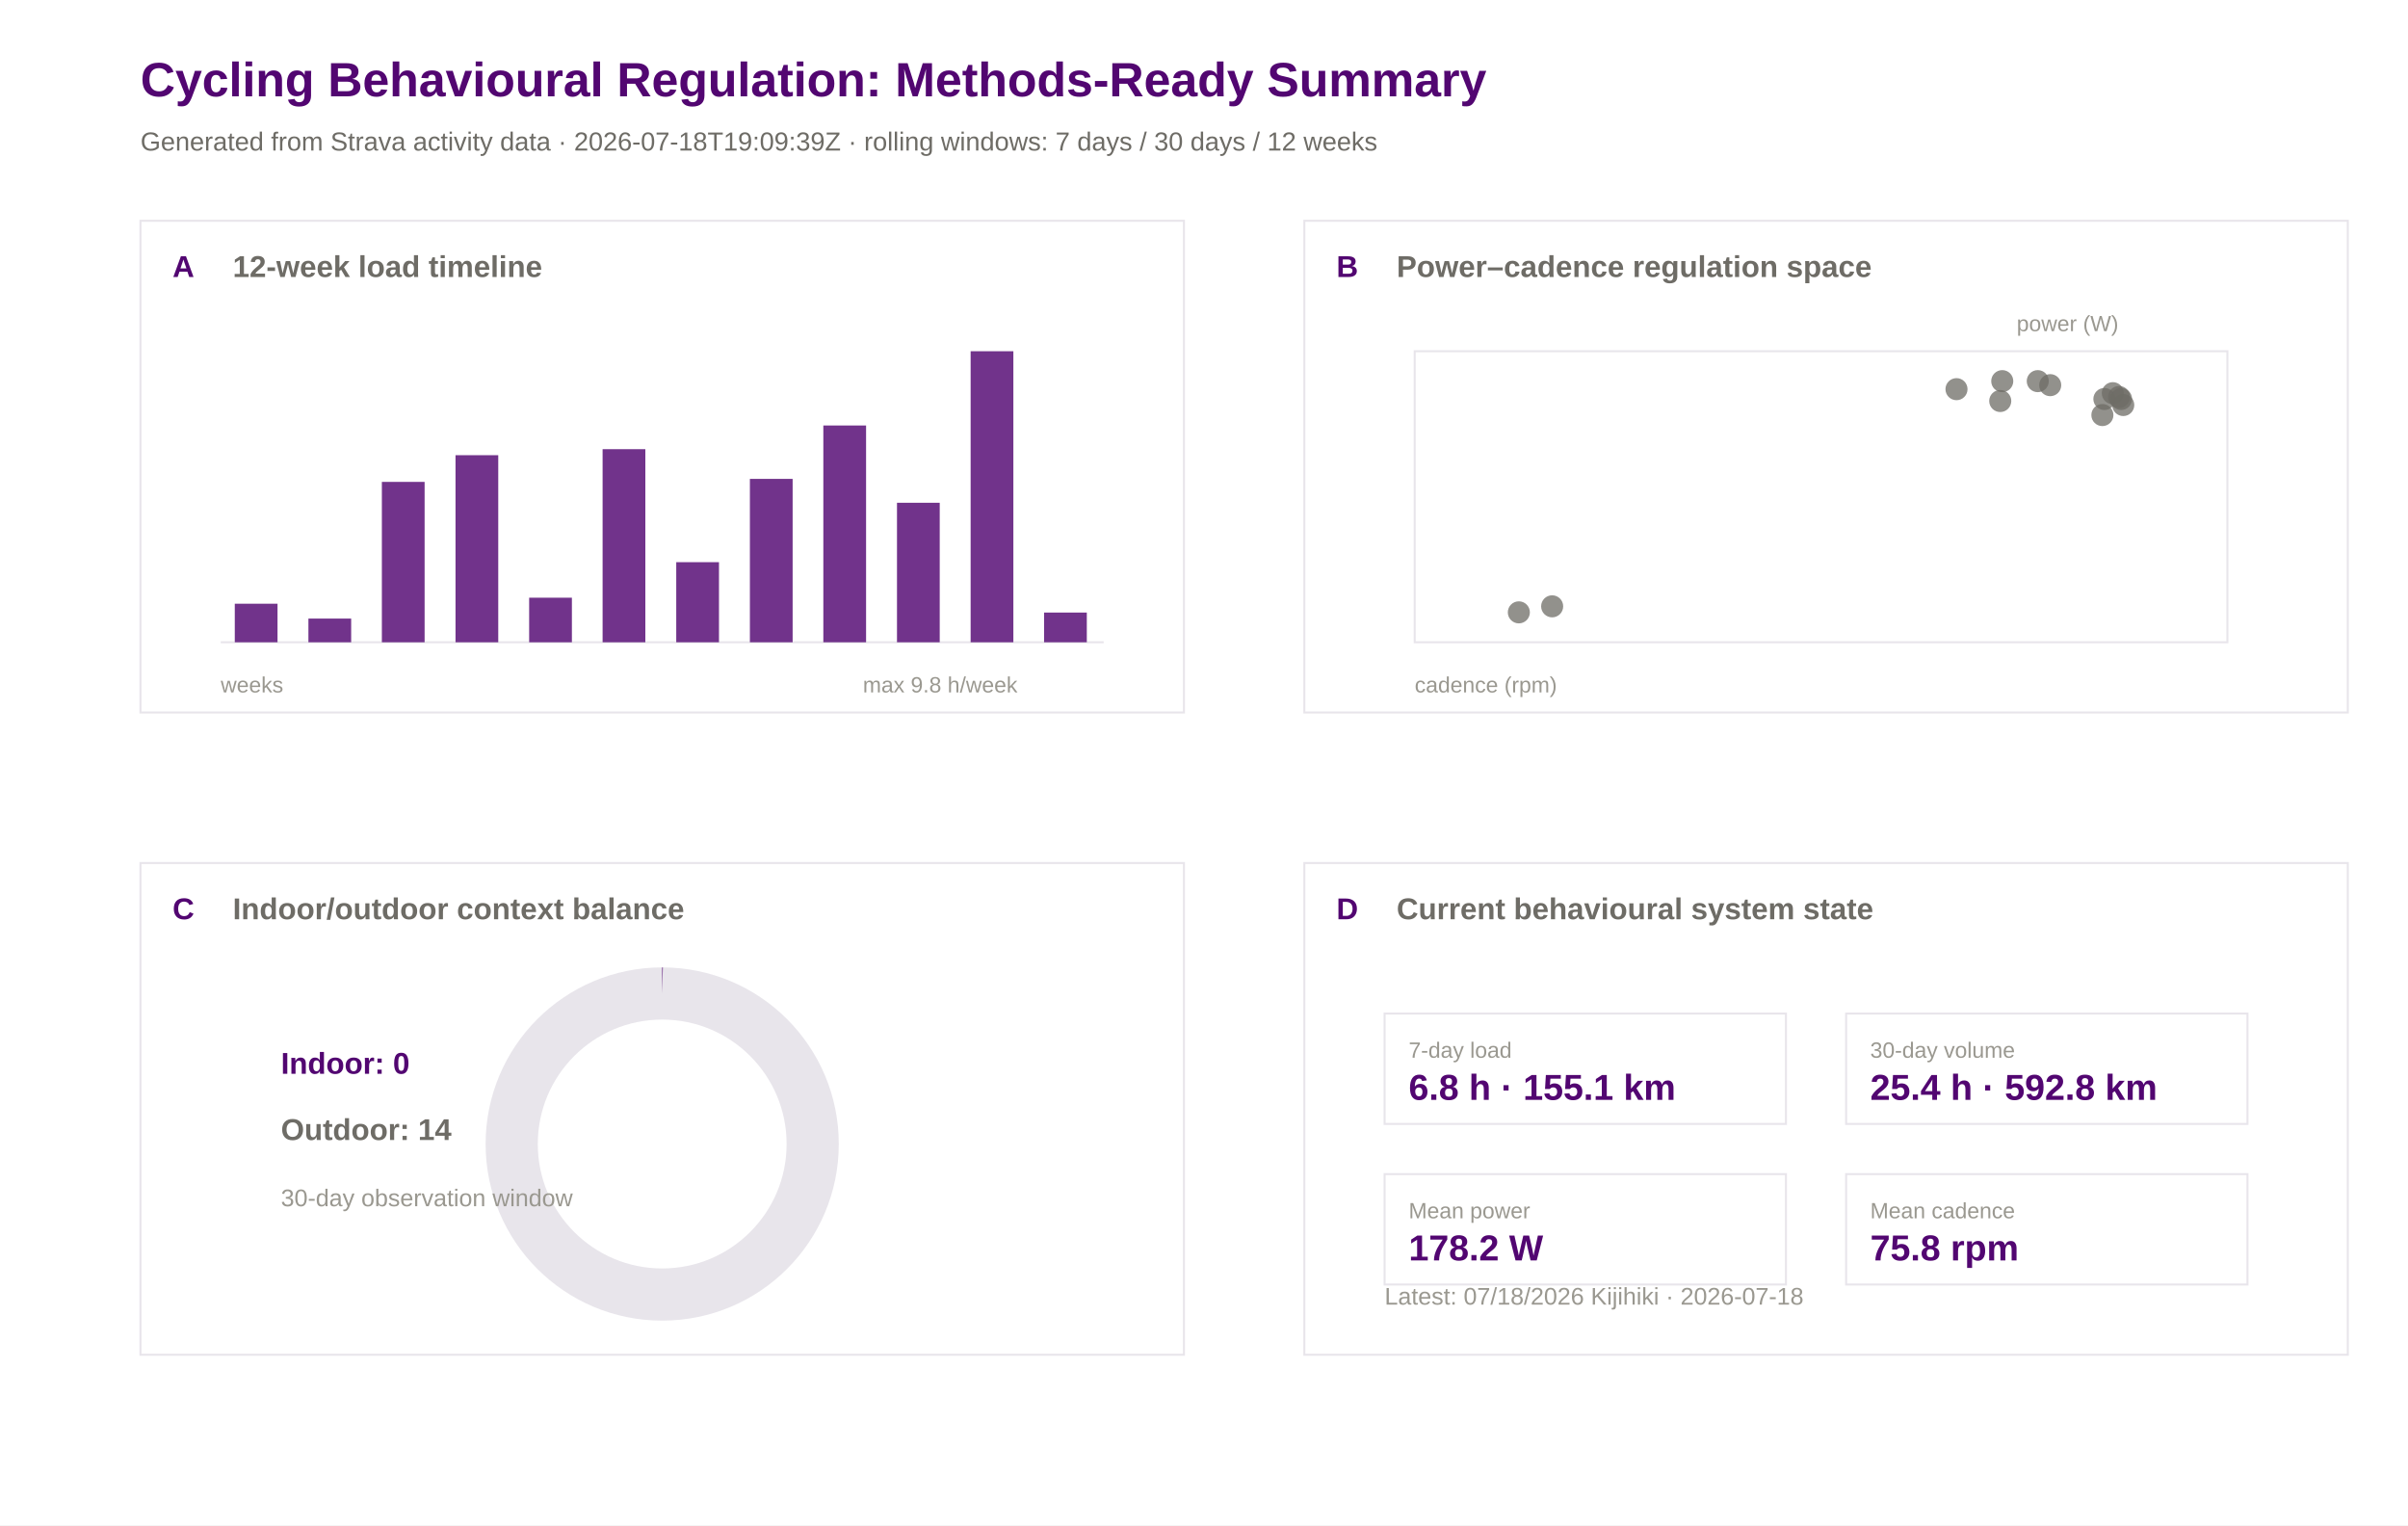
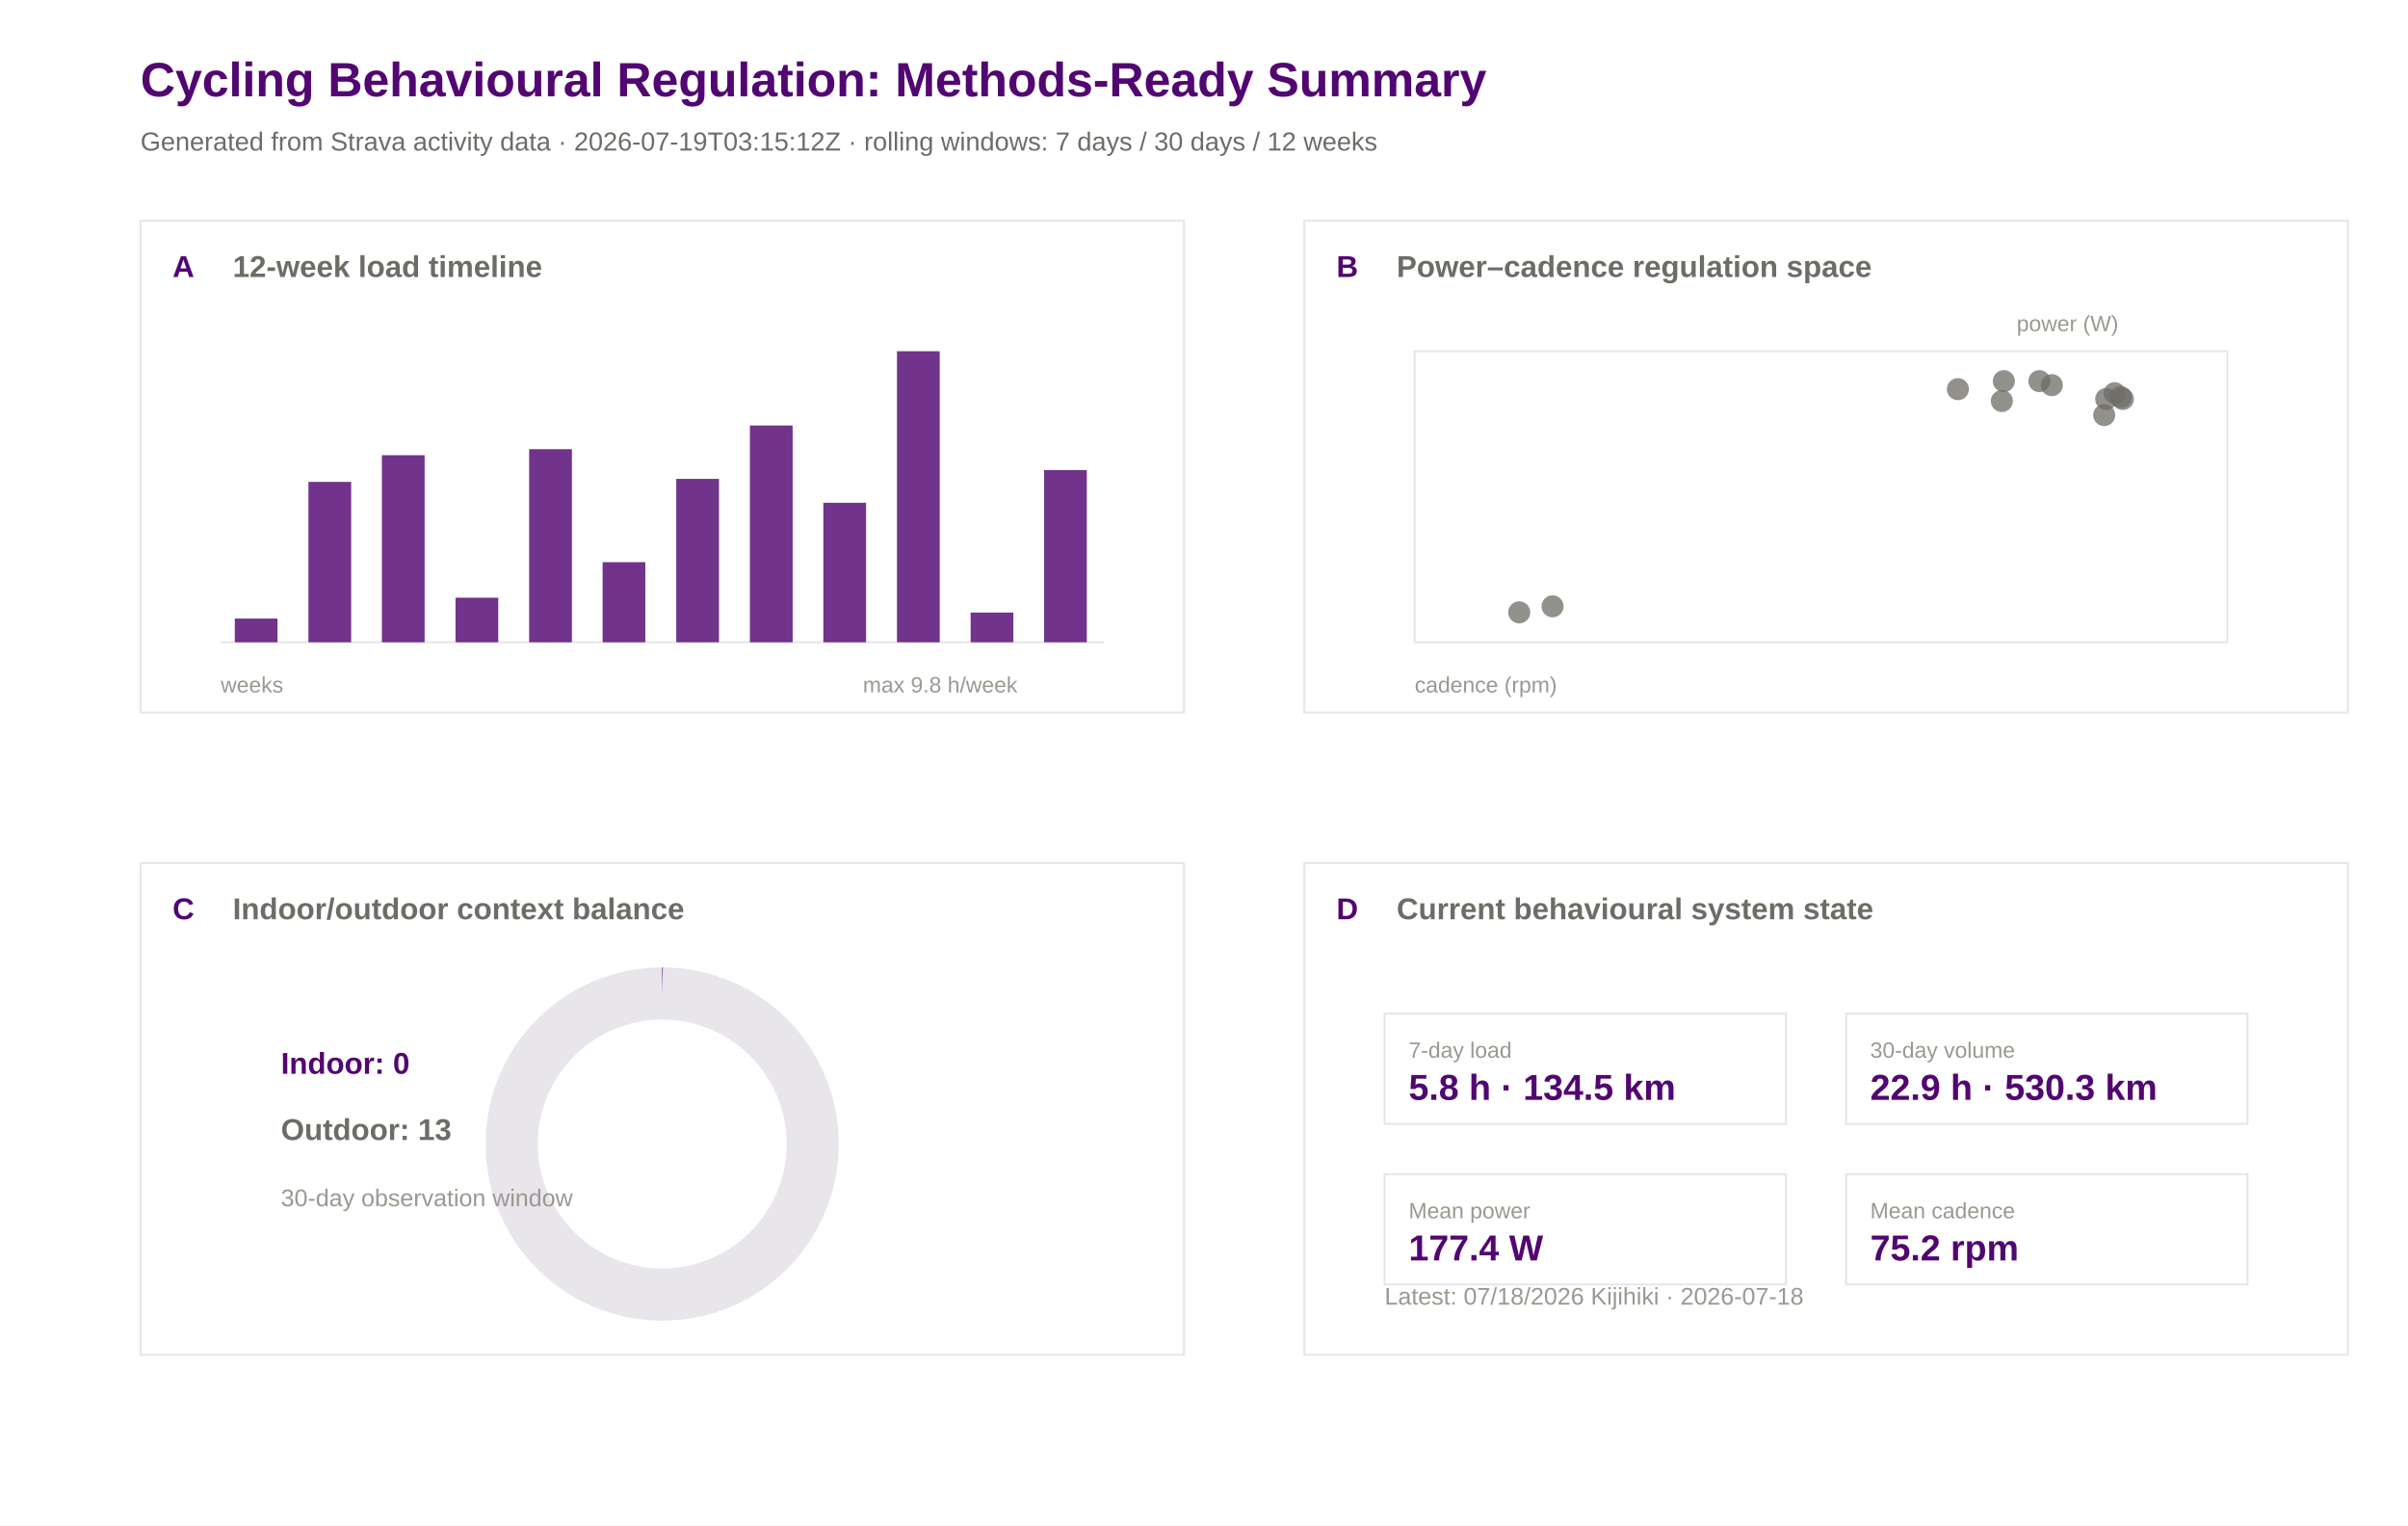
<svg xmlns="http://www.w3.org/2000/svg" width="1200" height="760" viewBox="0 0 1200 760">
  <rect width="100%" height="100%" fill="#ffffff" />
  <text x="70.0" y="48.0" font-family="Arial" font-size="24" font-weight="600" fill="#520671">Cycling Behavioural Regulation: Methods-Ready Summary</text>
-   <text x="70.0" y="75.0" font-family="Arial" font-size="13" font-weight="400" fill="#6e6c66">Generated from Strava activity data · 2026-07-18T19:09:39Z · rolling windows: 7 days / 30 days / 12 weeks</text>
+   <text x="70.0" y="75.0" font-family="Arial" font-size="13" font-weight="400" fill="#6e6c66">Generated from Strava activity data · 2026-07-19T03:15:12Z · rolling windows: 7 days / 30 days / 12 weeks</text>
  <rect x="70" y="110" width="520" height="245" fill="#ffffff" stroke="#e8e5eb" stroke-width="1" />
  <text x="86.0" y="138.0" font-family="Arial" font-size="15" font-weight="600" fill="#520671">A</text>
  <text x="116.0" y="138.0" font-family="Arial" font-size="15" font-weight="600" fill="#6e6c66">12-week load timeline</text>
  <rect x="650" y="110" width="520" height="245" fill="#ffffff" stroke="#e8e5eb" stroke-width="1" />
  <text x="666.0" y="138.0" font-family="Arial" font-size="15" font-weight="600" fill="#520671">B</text>
  <text x="696.0" y="138.0" font-family="Arial" font-size="15" font-weight="600" fill="#6e6c66">Power–cadence regulation space</text>
  <rect x="70" y="430" width="520" height="245" fill="#ffffff" stroke="#e8e5eb" stroke-width="1" />
  <text x="86.0" y="458.0" font-family="Arial" font-size="15" font-weight="600" fill="#520671">C</text>
  <text x="116.0" y="458.0" font-family="Arial" font-size="15" font-weight="600" fill="#6e6c66">Indoor/outdoor context balance</text>
  <rect x="650" y="430" width="520" height="245" fill="#ffffff" stroke="#e8e5eb" stroke-width="1" />
  <text x="666.0" y="458.0" font-family="Arial" font-size="15" font-weight="600" fill="#520671">D</text>
  <text x="696.0" y="458.0" font-family="Arial" font-size="15" font-weight="600" fill="#6e6c66">Current behavioural system state</text>
  <line x1="110" y1="320" x2="550" y2="320" stroke="#e8e5eb" />
-   <rect x="117.0" y="300.8" width="21.3" height="19.2" fill="#520671" opacity="0.82" />
-   <rect x="153.7" y="308.2" width="21.3" height="11.8" fill="#520671" opacity="0.82" />
-   <rect x="190.3" y="240.1" width="21.3" height="79.9" fill="#520671" opacity="0.82" />
-   <rect x="227.0" y="226.8" width="21.3" height="93.2" fill="#520671" opacity="0.82" />
-   <rect x="263.7" y="297.8" width="21.3" height="22.2" fill="#520671" opacity="0.82" />
-   <rect x="300.3" y="223.8" width="21.3" height="96.2" fill="#520671" opacity="0.82" />
-   <rect x="337.0" y="280.1" width="21.3" height="39.9" fill="#520671" opacity="0.82" />
-   <rect x="373.7" y="238.6" width="21.3" height="81.4" fill="#520671" opacity="0.82" />
-   <rect x="410.3" y="212.0" width="21.3" height="108.0" fill="#520671" opacity="0.82" />
-   <rect x="447.0" y="250.5" width="21.3" height="69.5" fill="#520671" opacity="0.82" />
-   <rect x="483.7" y="175.0" width="21.3" height="145.0" fill="#520671" opacity="0.82" />
-   <rect x="520.3" y="305.2" width="21.3" height="14.8" fill="#520671" opacity="0.82" />
+   <rect x="117.0" y="308.2" width="21.3" height="11.8" fill="#520671" opacity="0.82" />
+   <rect x="153.7" y="240.1" width="21.3" height="79.9" fill="#520671" opacity="0.82" />
+   <rect x="190.3" y="226.8" width="21.3" height="93.2" fill="#520671" opacity="0.82" />
+   <rect x="227.0" y="297.8" width="21.3" height="22.2" fill="#520671" opacity="0.82" />
+   <rect x="263.7" y="223.8" width="21.3" height="96.2" fill="#520671" opacity="0.82" />
+   <rect x="300.3" y="280.1" width="21.3" height="39.9" fill="#520671" opacity="0.82" />
+   <rect x="337.0" y="238.6" width="21.3" height="81.4" fill="#520671" opacity="0.82" />
+   <rect x="373.7" y="212.0" width="21.3" height="108.0" fill="#520671" opacity="0.82" />
+   <rect x="410.3" y="250.5" width="21.3" height="69.5" fill="#520671" opacity="0.82" />
+   <rect x="447.0" y="175.0" width="21.3" height="145.0" fill="#520671" opacity="0.82" />
+   <rect x="483.7" y="305.2" width="21.3" height="14.8" fill="#520671" opacity="0.82" />
+   <rect x="520.3" y="234.2" width="21.3" height="85.8" fill="#520671" opacity="0.82" />
  <text x="110.0" y="345.0" font-family="Arial" font-size="11" font-weight="400" fill="#9a9890">weeks</text>
  <text x="430.0" y="345.0" font-family="Arial" font-size="11" font-weight="400" fill="#9a9890">max 9.8 h/week</text>
  <rect x="705" y="175" width="405" height="145" fill="#ffffff" stroke="#e8e5eb" />
-   <circle cx="1058.1" cy="201.8" r="5.5" fill="#6e6c66" opacity="0.75" />
-   <circle cx="997.8" cy="189.9" r="5.5" fill="#6e6c66" opacity="0.75" />
-   <circle cx="1021.7" cy="191.9" r="5.5" fill="#6e6c66" opacity="0.75" />
-   <circle cx="975.0" cy="193.9" r="5.5" fill="#6e6c66" opacity="0.75" />
-   <circle cx="1015.5" cy="189.9" r="5.5" fill="#6e6c66" opacity="0.75" />
-   <circle cx="756.9" cy="305.1" r="5.5" fill="#6e6c66" opacity="0.75" />
-   <circle cx="773.5" cy="302.1" r="5.5" fill="#6e6c66" opacity="0.75" />
-   <circle cx="1052.9" cy="195.9" r="5.5" fill="#6e6c66" opacity="0.75" />
-   <circle cx="1056.0" cy="197.8" r="5.5" fill="#6e6c66" opacity="0.75" />
-   <circle cx="1047.7" cy="206.8" r="5.5" fill="#6e6c66" opacity="0.75" />
-   <circle cx="1048.7" cy="198.8" r="5.5" fill="#6e6c66" opacity="0.75" />
-   <circle cx="1057.0" cy="198.8" r="5.5" fill="#6e6c66" opacity="0.75" />
-   <circle cx="996.8" cy="199.8" r="5.5" fill="#6e6c66" opacity="0.75" />
+   <circle cx="998.6" cy="189.9" r="5.5" fill="#6e6c66" opacity="0.75" />
+   <circle cx="1022.5" cy="191.9" r="5.5" fill="#6e6c66" opacity="0.75" />
+   <circle cx="975.7" cy="193.9" r="5.5" fill="#6e6c66" opacity="0.75" />
+   <circle cx="1016.3" cy="189.9" r="5.5" fill="#6e6c66" opacity="0.75" />
+   <circle cx="757.1" cy="305.1" r="5.5" fill="#6e6c66" opacity="0.75" />
+   <circle cx="773.7" cy="302.1" r="5.5" fill="#6e6c66" opacity="0.75" />
+   <circle cx="1053.8" cy="195.9" r="5.5" fill="#6e6c66" opacity="0.75" />
+   <circle cx="1056.9" cy="197.8" r="5.5" fill="#6e6c66" opacity="0.75" />
+   <circle cx="1048.6" cy="206.8" r="5.5" fill="#6e6c66" opacity="0.75" />
+   <circle cx="1049.6" cy="198.8" r="5.5" fill="#6e6c66" opacity="0.75" />
+   <circle cx="1057.9" cy="198.8" r="5.5" fill="#6e6c66" opacity="0.75" />
+   <circle cx="997.6" cy="199.8" r="5.5" fill="#6e6c66" opacity="0.75" />
  <text x="705.0" y="345.0" font-family="Arial" font-size="11" font-weight="400" fill="#9a9890">cadence (rpm)</text>
  <text x="1005.0" y="165.0" font-family="Arial" font-size="11" font-weight="400" fill="#9a9890">power (W)</text>
  <circle cx="330" cy="570" r="75" fill="none" stroke="#e8e5eb" stroke-width="26" />
  <circle cx="330" cy="570" r="75" fill="none" stroke="#520671" stroke-width="26" stroke-dasharray="0.0 471.2" transform="rotate(-90 330 570)" />
  <text x="140.0" y="535.0" font-family="Arial" font-size="15" font-weight="600" fill="#520671">Indoor: 0</text>
-   <text x="140.0" y="568.0" font-family="Arial" font-size="15" font-weight="600" fill="#6e6c66">Outdoor: 14</text>
+   <text x="140.0" y="568.0" font-family="Arial" font-size="15" font-weight="600" fill="#6e6c66">Outdoor: 13</text>
  <text x="140.0" y="601.0" font-family="Arial" font-size="12" font-weight="400" fill="#9a9890">30-day observation window</text>
  <rect x="690" y="505" width="200" height="55" fill="#ffffff" stroke="#e8e5eb" />
  <text x="702.0" y="527.0" font-family="Arial" font-size="11" font-weight="500" fill="#9a9890">7-day load</text>
-   <text x="702.0" y="548.0" font-family="Arial" font-size="18" font-weight="600" fill="#520671">6.8 h · 155.1 km</text>
+   <text x="702.0" y="548.0" font-family="Arial" font-size="18" font-weight="600" fill="#520671">5.8 h · 134.5 km</text>
  <rect x="920" y="505" width="200" height="55" fill="#ffffff" stroke="#e8e5eb" />
  <text x="932.0" y="527.0" font-family="Arial" font-size="11" font-weight="500" fill="#9a9890">30-day volume</text>
-   <text x="932.0" y="548.0" font-family="Arial" font-size="18" font-weight="600" fill="#520671">25.4 h · 592.8 km</text>
+   <text x="932.0" y="548.0" font-family="Arial" font-size="18" font-weight="600" fill="#520671">22.9 h · 530.3 km</text>
  <rect x="690" y="585" width="200" height="55" fill="#ffffff" stroke="#e8e5eb" />
  <text x="702.0" y="607.0" font-family="Arial" font-size="11" font-weight="500" fill="#9a9890">Mean power</text>
-   <text x="702.0" y="628.0" font-family="Arial" font-size="18" font-weight="600" fill="#520671">178.2 W</text>
+   <text x="702.0" y="628.0" font-family="Arial" font-size="18" font-weight="600" fill="#520671">177.4 W</text>
  <rect x="920" y="585" width="200" height="55" fill="#ffffff" stroke="#e8e5eb" />
  <text x="932.0" y="607.0" font-family="Arial" font-size="11" font-weight="500" fill="#9a9890">Mean cadence</text>
-   <text x="932.0" y="628.0" font-family="Arial" font-size="18" font-weight="600" fill="#520671">75.8 rpm</text>
+   <text x="932.0" y="628.0" font-family="Arial" font-size="18" font-weight="600" fill="#520671">75.2 rpm</text>
  <text x="690.0" y="650.0" font-family="Arial" font-size="12" font-weight="400" fill="#9a9890">Latest: 07/18/2026 Kijihiki · 2026-07-18</text>
</svg>
